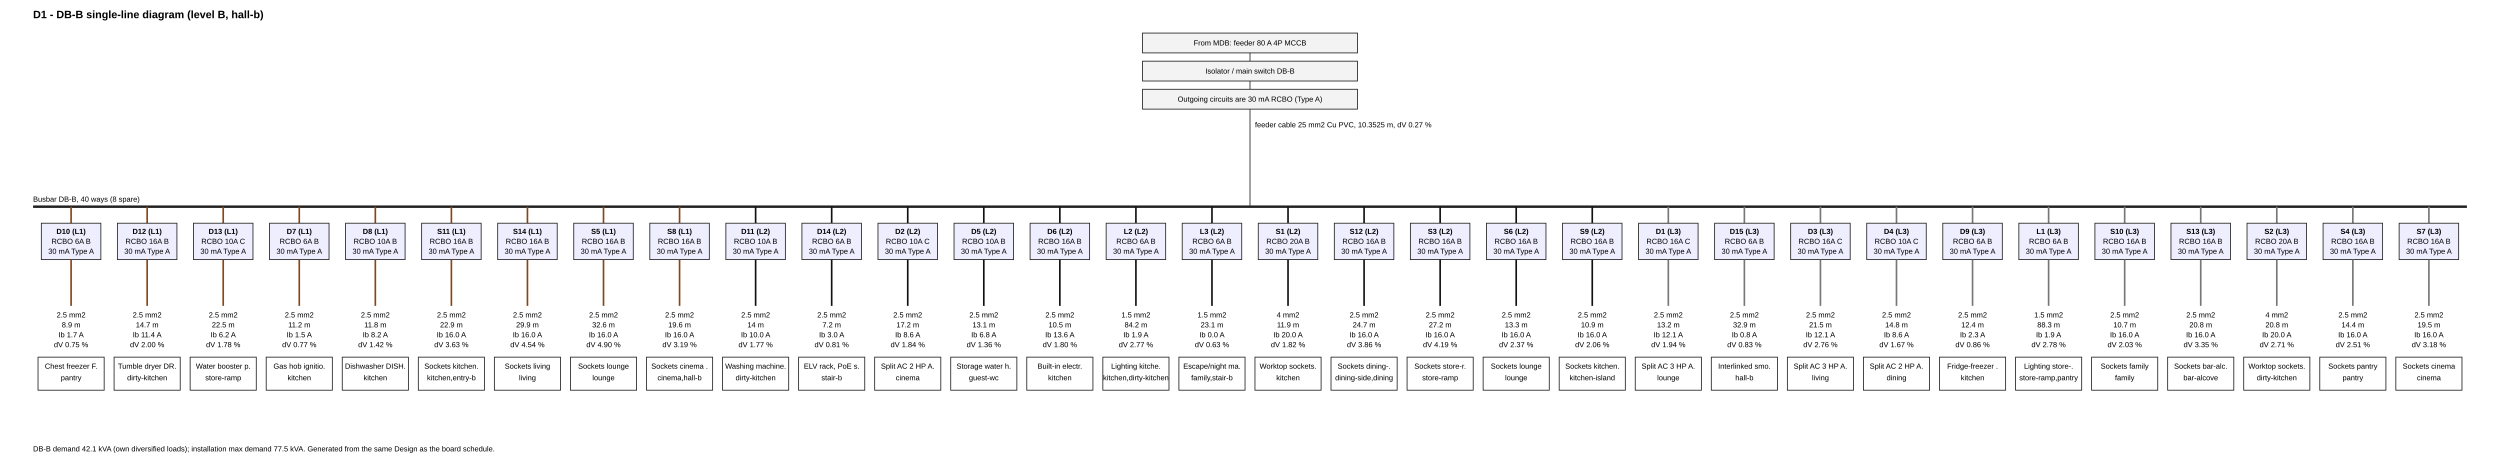
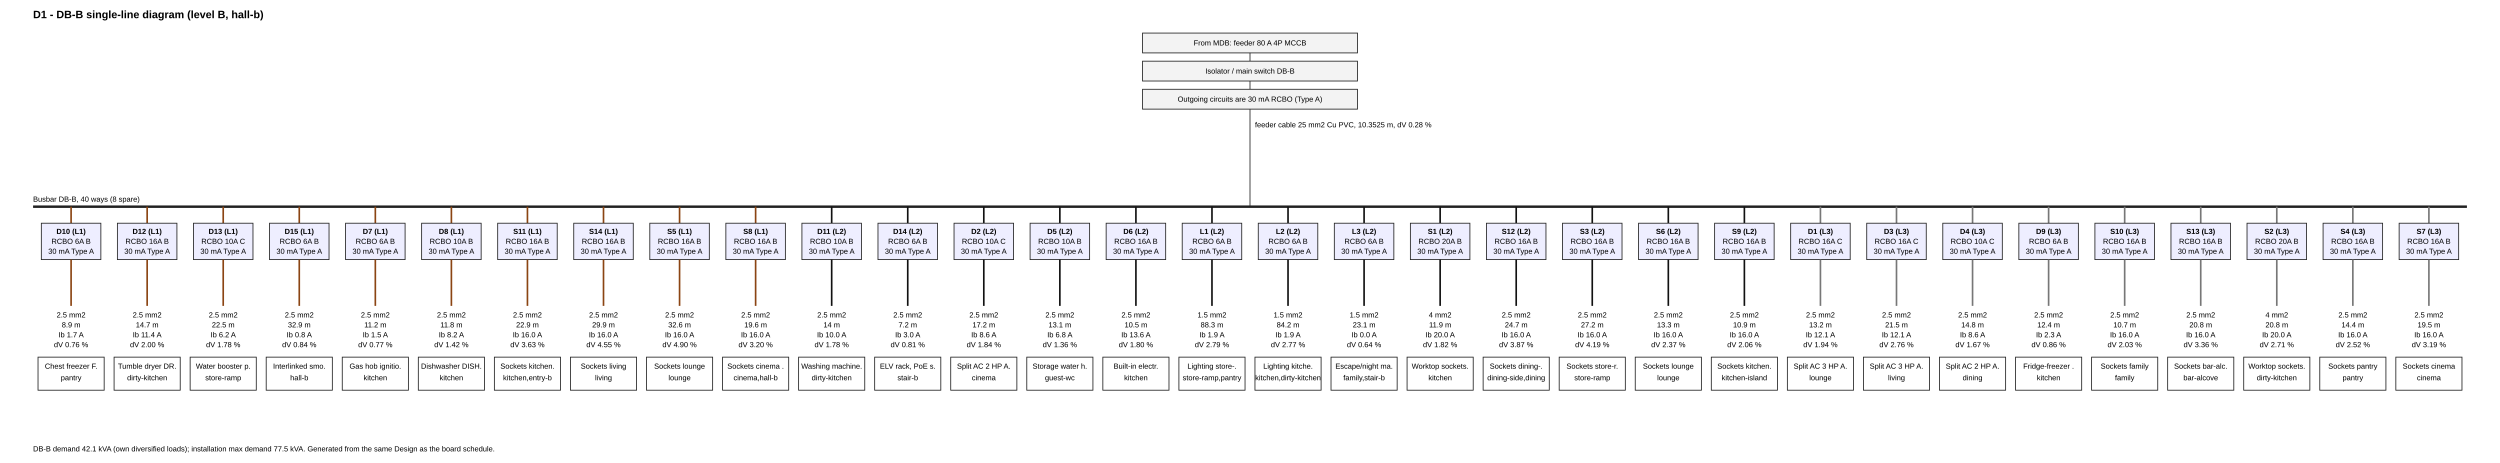
<svg xmlns="http://www.w3.org/2000/svg" width="3024" height="560" viewBox="0 0 3024 560" font-family="Arial,sans-serif" font-size="9">
  <rect width="3024" height="560" fill="#fff" />
  <text x="40" y="22" font-size="13" font-weight="bold">D1 - DB-B single-line diagram (level B, hall-b)</text>
  <rect x="1382" y="40" width="260" height="24" fill="#f3f3f3" stroke="#222" />
  <text x="1512" y="55" text-anchor="middle">From MDB: feeder 80 A 4P MCCB</text>
  <line x1="1512" y1="64" x2="1512" y2="74" stroke="#222" />
  <rect x="1382" y="74" width="260" height="24" fill="#f3f3f3" stroke="#222" />
  <text x="1512" y="89" text-anchor="middle">Isolator / main switch DB-B</text>
  <line x1="1512" y1="98" x2="1512" y2="108" stroke="#222" />
  <rect x="1382" y="108" width="260" height="24" fill="#f3f3f3" stroke="#222" />
  <text x="1512" y="123" text-anchor="middle">Outgoing circuits are 30 mA RCBO (Type A)</text>
  <line x1="1512" y1="132" x2="1512" y2="250" stroke="#222" />
-   <text x="1518" y="154">feeder cable 25 mm2 Cu PVC, 10.3525 m, dV 0.27 %</text>
+   <text x="1518" y="154">feeder cable 25 mm2 Cu PVC, 10.3525 m, dV 0.28 %</text>
  <line x1="40" y1="250" x2="2984" y2="250" stroke="#222" stroke-width="3" />
  <text x="40" y="244">Busbar DB-B, 40 ways (8 spare)</text>
  <g id="DB-B/D10">
    <line x1="86" y1="250" x2="86" y2="270" stroke="#8b4513" stroke-width="2" />
    <rect x="50" y="270" width="72" height="44" fill="#eef" stroke="#222" />
    <text x="86" y="283" text-anchor="middle" font-weight="bold">D10 (L1)</text>
    <text x="86" y="295" text-anchor="middle">RCBO 6A B</text>
    <text x="86" y="307" text-anchor="middle">30 mA Type A</text>
    <line x1="86" y1="314" x2="86" y2="370" stroke="#8b4513" stroke-width="2" />
    <text x="86" y="384" text-anchor="middle">2.5 mm2</text>
    <text x="86" y="396" text-anchor="middle">8.9 m</text>
    <text x="86" y="408" text-anchor="middle">Ib 1.7 A</text>
-     <text x="86" y="420" text-anchor="middle">dV 0.75 %</text>
+     <text x="86" y="420" text-anchor="middle">dV 0.76 %</text>
    <rect x="46" y="432" width="80" height="40" fill="#fff" stroke="#222" />
    <text x="86" y="446" text-anchor="middle">Chest freezer F.</text>
    <text x="86" y="460" text-anchor="middle">pantry</text>
  </g>
  <g id="DB-B/D12">
    <line x1="178" y1="250" x2="178" y2="270" stroke="#8b4513" stroke-width="2" />
    <rect x="142" y="270" width="72" height="44" fill="#eef" stroke="#222" />
    <text x="178" y="283" text-anchor="middle" font-weight="bold">D12 (L1)</text>
    <text x="178" y="295" text-anchor="middle">RCBO 16A B</text>
    <text x="178" y="307" text-anchor="middle">30 mA Type A</text>
    <line x1="178" y1="314" x2="178" y2="370" stroke="#8b4513" stroke-width="2" />
    <text x="178" y="384" text-anchor="middle">2.5 mm2</text>
    <text x="178" y="396" text-anchor="middle">14.7 m</text>
    <text x="178" y="408" text-anchor="middle">Ib 11.4 A</text>
    <text x="178" y="420" text-anchor="middle">dV 2.00 %</text>
    <rect x="138" y="432" width="80" height="40" fill="#fff" stroke="#222" />
    <text x="178" y="446" text-anchor="middle">Tumble dryer DR.</text>
    <text x="178" y="460" text-anchor="middle">dirty-kitchen</text>
  </g>
  <g id="DB-B/D13">
    <line x1="270" y1="250" x2="270" y2="270" stroke="#8b4513" stroke-width="2" />
    <rect x="234" y="270" width="72" height="44" fill="#eef" stroke="#222" />
    <text x="270" y="283" text-anchor="middle" font-weight="bold">D13 (L1)</text>
    <text x="270" y="295" text-anchor="middle">RCBO 10A C</text>
    <text x="270" y="307" text-anchor="middle">30 mA Type A</text>
    <line x1="270" y1="314" x2="270" y2="370" stroke="#8b4513" stroke-width="2" />
    <text x="270" y="384" text-anchor="middle">2.5 mm2</text>
    <text x="270" y="396" text-anchor="middle">22.5 m</text>
    <text x="270" y="408" text-anchor="middle">Ib 6.2 A</text>
    <text x="270" y="420" text-anchor="middle">dV 1.78 %</text>
    <rect x="230" y="432" width="80" height="40" fill="#fff" stroke="#222" />
    <text x="270" y="446" text-anchor="middle">Water booster p.</text>
    <text x="270" y="460" text-anchor="middle">store-ramp</text>
  </g>
-   <g id="DB-B/D7">
+   <g id="DB-B/D15">
    <line x1="362" y1="250" x2="362" y2="270" stroke="#8b4513" stroke-width="2" />
    <rect x="326" y="270" width="72" height="44" fill="#eef" stroke="#222" />
-     <text x="362" y="283" text-anchor="middle" font-weight="bold">D7 (L1)</text>
+     <text x="362" y="283" text-anchor="middle" font-weight="bold">D15 (L1)</text>
    <text x="362" y="295" text-anchor="middle">RCBO 6A B</text>
    <text x="362" y="307" text-anchor="middle">30 mA Type A</text>
    <line x1="362" y1="314" x2="362" y2="370" stroke="#8b4513" stroke-width="2" />
    <text x="362" y="384" text-anchor="middle">2.5 mm2</text>
-     <text x="362" y="396" text-anchor="middle">11.2 m</text>
-     <text x="362" y="408" text-anchor="middle">Ib 1.5 A</text>
-     <text x="362" y="420" text-anchor="middle">dV 0.77 %</text>
+     <text x="362" y="396" text-anchor="middle">32.9 m</text>
+     <text x="362" y="408" text-anchor="middle">Ib 0.8 A</text>
+     <text x="362" y="420" text-anchor="middle">dV 0.84 %</text>
    <rect x="322" y="432" width="80" height="40" fill="#fff" stroke="#222" />
-     <text x="362" y="446" text-anchor="middle">Gas hob ignitio.</text>
-     <text x="362" y="460" text-anchor="middle">kitchen</text>
-   </g>
-   <g id="DB-B/D8">
+     <text x="362" y="446" text-anchor="middle">Interlinked smo.</text>
+     <text x="362" y="460" text-anchor="middle">hall-b</text>
+   </g>
+   <g id="DB-B/D7">
    <line x1="454" y1="250" x2="454" y2="270" stroke="#8b4513" stroke-width="2" />
    <rect x="418" y="270" width="72" height="44" fill="#eef" stroke="#222" />
-     <text x="454" y="283" text-anchor="middle" font-weight="bold">D8 (L1)</text>
-     <text x="454" y="295" text-anchor="middle">RCBO 10A B</text>
+     <text x="454" y="283" text-anchor="middle" font-weight="bold">D7 (L1)</text>
+     <text x="454" y="295" text-anchor="middle">RCBO 6A B</text>
    <text x="454" y="307" text-anchor="middle">30 mA Type A</text>
    <line x1="454" y1="314" x2="454" y2="370" stroke="#8b4513" stroke-width="2" />
    <text x="454" y="384" text-anchor="middle">2.5 mm2</text>
-     <text x="454" y="396" text-anchor="middle">11.8 m</text>
-     <text x="454" y="408" text-anchor="middle">Ib 8.2 A</text>
-     <text x="454" y="420" text-anchor="middle">dV 1.42 %</text>
+     <text x="454" y="396" text-anchor="middle">11.2 m</text>
+     <text x="454" y="408" text-anchor="middle">Ib 1.5 A</text>
+     <text x="454" y="420" text-anchor="middle">dV 0.77 %</text>
    <rect x="414" y="432" width="80" height="40" fill="#fff" stroke="#222" />
-     <text x="454" y="446" text-anchor="middle">Dishwasher DISH.</text>
+     <text x="454" y="446" text-anchor="middle">Gas hob ignitio.</text>
    <text x="454" y="460" text-anchor="middle">kitchen</text>
  </g>
-   <g id="DB-B/S11">
+   <g id="DB-B/D8">
    <line x1="546" y1="250" x2="546" y2="270" stroke="#8b4513" stroke-width="2" />
    <rect x="510" y="270" width="72" height="44" fill="#eef" stroke="#222" />
-     <text x="546" y="283" text-anchor="middle" font-weight="bold">S11 (L1)</text>
-     <text x="546" y="295" text-anchor="middle">RCBO 16A B</text>
+     <text x="546" y="283" text-anchor="middle" font-weight="bold">D8 (L1)</text>
+     <text x="546" y="295" text-anchor="middle">RCBO 10A B</text>
    <text x="546" y="307" text-anchor="middle">30 mA Type A</text>
    <line x1="546" y1="314" x2="546" y2="370" stroke="#8b4513" stroke-width="2" />
    <text x="546" y="384" text-anchor="middle">2.5 mm2</text>
-     <text x="546" y="396" text-anchor="middle">22.9 m</text>
-     <text x="546" y="408" text-anchor="middle">Ib 16.0 A</text>
-     <text x="546" y="420" text-anchor="middle">dV 3.63 %</text>
+     <text x="546" y="396" text-anchor="middle">11.8 m</text>
+     <text x="546" y="408" text-anchor="middle">Ib 8.2 A</text>
+     <text x="546" y="420" text-anchor="middle">dV 1.42 %</text>
    <rect x="506" y="432" width="80" height="40" fill="#fff" stroke="#222" />
-     <text x="546" y="446" text-anchor="middle">Sockets kitchen.</text>
-     <text x="546" y="460" text-anchor="middle">kitchen,entry-b</text>
-   </g>
-   <g id="DB-B/S14">
+     <text x="546" y="446" text-anchor="middle">Dishwasher DISH.</text>
+     <text x="546" y="460" text-anchor="middle">kitchen</text>
+   </g>
+   <g id="DB-B/S11">
    <line x1="638" y1="250" x2="638" y2="270" stroke="#8b4513" stroke-width="2" />
    <rect x="602" y="270" width="72" height="44" fill="#eef" stroke="#222" />
-     <text x="638" y="283" text-anchor="middle" font-weight="bold">S14 (L1)</text>
+     <text x="638" y="283" text-anchor="middle" font-weight="bold">S11 (L1)</text>
    <text x="638" y="295" text-anchor="middle">RCBO 16A B</text>
    <text x="638" y="307" text-anchor="middle">30 mA Type A</text>
    <line x1="638" y1="314" x2="638" y2="370" stroke="#8b4513" stroke-width="2" />
    <text x="638" y="384" text-anchor="middle">2.5 mm2</text>
-     <text x="638" y="396" text-anchor="middle">29.9 m</text>
+     <text x="638" y="396" text-anchor="middle">22.9 m</text>
    <text x="638" y="408" text-anchor="middle">Ib 16.0 A</text>
-     <text x="638" y="420" text-anchor="middle">dV 4.54 %</text>
+     <text x="638" y="420" text-anchor="middle">dV 3.63 %</text>
    <rect x="598" y="432" width="80" height="40" fill="#fff" stroke="#222" />
-     <text x="638" y="446" text-anchor="middle">Sockets living</text>
-     <text x="638" y="460" text-anchor="middle">living</text>
-   </g>
-   <g id="DB-B/S5">
+     <text x="638" y="446" text-anchor="middle">Sockets kitchen.</text>
+     <text x="638" y="460" text-anchor="middle">kitchen,entry-b</text>
+   </g>
+   <g id="DB-B/S14">
    <line x1="730" y1="250" x2="730" y2="270" stroke="#8b4513" stroke-width="2" />
    <rect x="694" y="270" width="72" height="44" fill="#eef" stroke="#222" />
-     <text x="730" y="283" text-anchor="middle" font-weight="bold">S5 (L1)</text>
+     <text x="730" y="283" text-anchor="middle" font-weight="bold">S14 (L1)</text>
    <text x="730" y="295" text-anchor="middle">RCBO 16A B</text>
    <text x="730" y="307" text-anchor="middle">30 mA Type A</text>
    <line x1="730" y1="314" x2="730" y2="370" stroke="#8b4513" stroke-width="2" />
    <text x="730" y="384" text-anchor="middle">2.5 mm2</text>
-     <text x="730" y="396" text-anchor="middle">32.6 m</text>
+     <text x="730" y="396" text-anchor="middle">29.9 m</text>
    <text x="730" y="408" text-anchor="middle">Ib 16.0 A</text>
-     <text x="730" y="420" text-anchor="middle">dV 4.90 %</text>
+     <text x="730" y="420" text-anchor="middle">dV 4.55 %</text>
    <rect x="690" y="432" width="80" height="40" fill="#fff" stroke="#222" />
-     <text x="730" y="446" text-anchor="middle">Sockets lounge</text>
-     <text x="730" y="460" text-anchor="middle">lounge</text>
-   </g>
-   <g id="DB-B/S8">
+     <text x="730" y="446" text-anchor="middle">Sockets living</text>
+     <text x="730" y="460" text-anchor="middle">living</text>
+   </g>
+   <g id="DB-B/S5">
    <line x1="822" y1="250" x2="822" y2="270" stroke="#8b4513" stroke-width="2" />
    <rect x="786" y="270" width="72" height="44" fill="#eef" stroke="#222" />
-     <text x="822" y="283" text-anchor="middle" font-weight="bold">S8 (L1)</text>
+     <text x="822" y="283" text-anchor="middle" font-weight="bold">S5 (L1)</text>
    <text x="822" y="295" text-anchor="middle">RCBO 16A B</text>
    <text x="822" y="307" text-anchor="middle">30 mA Type A</text>
    <line x1="822" y1="314" x2="822" y2="370" stroke="#8b4513" stroke-width="2" />
    <text x="822" y="384" text-anchor="middle">2.5 mm2</text>
-     <text x="822" y="396" text-anchor="middle">19.6 m</text>
+     <text x="822" y="396" text-anchor="middle">32.6 m</text>
    <text x="822" y="408" text-anchor="middle">Ib 16.0 A</text>
-     <text x="822" y="420" text-anchor="middle">dV 3.19 %</text>
+     <text x="822" y="420" text-anchor="middle">dV 4.90 %</text>
    <rect x="782" y="432" width="80" height="40" fill="#fff" stroke="#222" />
-     <text x="822" y="446" text-anchor="middle">Sockets cinema .</text>
-     <text x="822" y="460" text-anchor="middle">cinema,hall-b</text>
+     <text x="822" y="446" text-anchor="middle">Sockets lounge</text>
+     <text x="822" y="460" text-anchor="middle">lounge</text>
+   </g>
+   <g id="DB-B/S8">
+     <line x1="914" y1="250" x2="914" y2="270" stroke="#8b4513" stroke-width="2" />
+     <rect x="878" y="270" width="72" height="44" fill="#eef" stroke="#222" />
+     <text x="914" y="283" text-anchor="middle" font-weight="bold">S8 (L1)</text>
+     <text x="914" y="295" text-anchor="middle">RCBO 16A B</text>
+     <text x="914" y="307" text-anchor="middle">30 mA Type A</text>
+     <line x1="914" y1="314" x2="914" y2="370" stroke="#8b4513" stroke-width="2" />
+     <text x="914" y="384" text-anchor="middle">2.5 mm2</text>
+     <text x="914" y="396" text-anchor="middle">19.6 m</text>
+     <text x="914" y="408" text-anchor="middle">Ib 16.0 A</text>
+     <text x="914" y="420" text-anchor="middle">dV 3.20 %</text>
+     <rect x="874" y="432" width="80" height="40" fill="#fff" stroke="#222" />
+     <text x="914" y="446" text-anchor="middle">Sockets cinema .</text>
+     <text x="914" y="460" text-anchor="middle">cinema,hall-b</text>
  </g>
  <g id="DB-B/D11">
-     <line x1="914" y1="250" x2="914" y2="270" stroke="#111" stroke-width="2" />
-     <rect x="878" y="270" width="72" height="44" fill="#eef" stroke="#222" />
-     <text x="914" y="283" text-anchor="middle" font-weight="bold">D11 (L2)</text>
-     <text x="914" y="295" text-anchor="middle">RCBO 10A B</text>
-     <text x="914" y="307" text-anchor="middle">30 mA Type A</text>
-     <line x1="914" y1="314" x2="914" y2="370" stroke="#111" stroke-width="2" />
-     <text x="914" y="384" text-anchor="middle">2.5 mm2</text>
-     <text x="914" y="396" text-anchor="middle">14 m</text>
-     <text x="914" y="408" text-anchor="middle">Ib 10.0 A</text>
-     <text x="914" y="420" text-anchor="middle">dV 1.77 %</text>
-     <rect x="874" y="432" width="80" height="40" fill="#fff" stroke="#222" />
-     <text x="914" y="446" text-anchor="middle">Washing machine.</text>
-     <text x="914" y="460" text-anchor="middle">dirty-kitchen</text>
-   </g>
-   <g id="DB-B/D14">
    <line x1="1006" y1="250" x2="1006" y2="270" stroke="#111" stroke-width="2" />
    <rect x="970" y="270" width="72" height="44" fill="#eef" stroke="#222" />
-     <text x="1006" y="283" text-anchor="middle" font-weight="bold">D14 (L2)</text>
-     <text x="1006" y="295" text-anchor="middle">RCBO 6A B</text>
+     <text x="1006" y="283" text-anchor="middle" font-weight="bold">D11 (L2)</text>
+     <text x="1006" y="295" text-anchor="middle">RCBO 10A B</text>
    <text x="1006" y="307" text-anchor="middle">30 mA Type A</text>
    <line x1="1006" y1="314" x2="1006" y2="370" stroke="#111" stroke-width="2" />
    <text x="1006" y="384" text-anchor="middle">2.5 mm2</text>
-     <text x="1006" y="396" text-anchor="middle">7.2 m</text>
-     <text x="1006" y="408" text-anchor="middle">Ib 3.0 A</text>
-     <text x="1006" y="420" text-anchor="middle">dV 0.81 %</text>
+     <text x="1006" y="396" text-anchor="middle">14 m</text>
+     <text x="1006" y="408" text-anchor="middle">Ib 10.0 A</text>
+     <text x="1006" y="420" text-anchor="middle">dV 1.78 %</text>
    <rect x="966" y="432" width="80" height="40" fill="#fff" stroke="#222" />
-     <text x="1006" y="446" text-anchor="middle">ELV rack, PoE s.</text>
-     <text x="1006" y="460" text-anchor="middle">stair-b</text>
-   </g>
-   <g id="DB-B/D2">
+     <text x="1006" y="446" text-anchor="middle">Washing machine.</text>
+     <text x="1006" y="460" text-anchor="middle">dirty-kitchen</text>
+   </g>
+   <g id="DB-B/D14">
    <line x1="1098" y1="250" x2="1098" y2="270" stroke="#111" stroke-width="2" />
    <rect x="1062" y="270" width="72" height="44" fill="#eef" stroke="#222" />
-     <text x="1098" y="283" text-anchor="middle" font-weight="bold">D2 (L2)</text>
-     <text x="1098" y="295" text-anchor="middle">RCBO 10A C</text>
+     <text x="1098" y="283" text-anchor="middle" font-weight="bold">D14 (L2)</text>
+     <text x="1098" y="295" text-anchor="middle">RCBO 6A B</text>
    <text x="1098" y="307" text-anchor="middle">30 mA Type A</text>
    <line x1="1098" y1="314" x2="1098" y2="370" stroke="#111" stroke-width="2" />
    <text x="1098" y="384" text-anchor="middle">2.5 mm2</text>
-     <text x="1098" y="396" text-anchor="middle">17.2 m</text>
-     <text x="1098" y="408" text-anchor="middle">Ib 8.6 A</text>
-     <text x="1098" y="420" text-anchor="middle">dV 1.84 %</text>
+     <text x="1098" y="396" text-anchor="middle">7.2 m</text>
+     <text x="1098" y="408" text-anchor="middle">Ib 3.0 A</text>
+     <text x="1098" y="420" text-anchor="middle">dV 0.81 %</text>
    <rect x="1058" y="432" width="80" height="40" fill="#fff" stroke="#222" />
-     <text x="1098" y="446" text-anchor="middle">Split AC 2 HP A.</text>
-     <text x="1098" y="460" text-anchor="middle">cinema</text>
-   </g>
-   <g id="DB-B/D5">
+     <text x="1098" y="446" text-anchor="middle">ELV rack, PoE s.</text>
+     <text x="1098" y="460" text-anchor="middle">stair-b</text>
+   </g>
+   <g id="DB-B/D2">
    <line x1="1190" y1="250" x2="1190" y2="270" stroke="#111" stroke-width="2" />
    <rect x="1154" y="270" width="72" height="44" fill="#eef" stroke="#222" />
-     <text x="1190" y="283" text-anchor="middle" font-weight="bold">D5 (L2)</text>
-     <text x="1190" y="295" text-anchor="middle">RCBO 10A B</text>
+     <text x="1190" y="283" text-anchor="middle" font-weight="bold">D2 (L2)</text>
+     <text x="1190" y="295" text-anchor="middle">RCBO 10A C</text>
    <text x="1190" y="307" text-anchor="middle">30 mA Type A</text>
    <line x1="1190" y1="314" x2="1190" y2="370" stroke="#111" stroke-width="2" />
    <text x="1190" y="384" text-anchor="middle">2.5 mm2</text>
-     <text x="1190" y="396" text-anchor="middle">13.1 m</text>
-     <text x="1190" y="408" text-anchor="middle">Ib 6.8 A</text>
-     <text x="1190" y="420" text-anchor="middle">dV 1.36 %</text>
+     <text x="1190" y="396" text-anchor="middle">17.2 m</text>
+     <text x="1190" y="408" text-anchor="middle">Ib 8.6 A</text>
+     <text x="1190" y="420" text-anchor="middle">dV 1.84 %</text>
    <rect x="1150" y="432" width="80" height="40" fill="#fff" stroke="#222" />
-     <text x="1190" y="446" text-anchor="middle">Storage water h.</text>
-     <text x="1190" y="460" text-anchor="middle">guest-wc</text>
-   </g>
-   <g id="DB-B/D6">
+     <text x="1190" y="446" text-anchor="middle">Split AC 2 HP A.</text>
+     <text x="1190" y="460" text-anchor="middle">cinema</text>
+   </g>
+   <g id="DB-B/D5">
    <line x1="1282" y1="250" x2="1282" y2="270" stroke="#111" stroke-width="2" />
    <rect x="1246" y="270" width="72" height="44" fill="#eef" stroke="#222" />
-     <text x="1282" y="283" text-anchor="middle" font-weight="bold">D6 (L2)</text>
-     <text x="1282" y="295" text-anchor="middle">RCBO 16A B</text>
+     <text x="1282" y="283" text-anchor="middle" font-weight="bold">D5 (L2)</text>
+     <text x="1282" y="295" text-anchor="middle">RCBO 10A B</text>
    <text x="1282" y="307" text-anchor="middle">30 mA Type A</text>
    <line x1="1282" y1="314" x2="1282" y2="370" stroke="#111" stroke-width="2" />
    <text x="1282" y="384" text-anchor="middle">2.5 mm2</text>
-     <text x="1282" y="396" text-anchor="middle">10.5 m</text>
-     <text x="1282" y="408" text-anchor="middle">Ib 13.6 A</text>
-     <text x="1282" y="420" text-anchor="middle">dV 1.80 %</text>
+     <text x="1282" y="396" text-anchor="middle">13.1 m</text>
+     <text x="1282" y="408" text-anchor="middle">Ib 6.8 A</text>
+     <text x="1282" y="420" text-anchor="middle">dV 1.36 %</text>
    <rect x="1242" y="432" width="80" height="40" fill="#fff" stroke="#222" />
-     <text x="1282" y="446" text-anchor="middle">Built-in electr.</text>
-     <text x="1282" y="460" text-anchor="middle">kitchen</text>
-   </g>
-   <g id="DB-B/L2">
+     <text x="1282" y="446" text-anchor="middle">Storage water h.</text>
+     <text x="1282" y="460" text-anchor="middle">guest-wc</text>
+   </g>
+   <g id="DB-B/D6">
    <line x1="1374" y1="250" x2="1374" y2="270" stroke="#111" stroke-width="2" />
    <rect x="1338" y="270" width="72" height="44" fill="#eef" stroke="#222" />
-     <text x="1374" y="283" text-anchor="middle" font-weight="bold">L2 (L2)</text>
-     <text x="1374" y="295" text-anchor="middle">RCBO 6A B</text>
+     <text x="1374" y="283" text-anchor="middle" font-weight="bold">D6 (L2)</text>
+     <text x="1374" y="295" text-anchor="middle">RCBO 16A B</text>
    <text x="1374" y="307" text-anchor="middle">30 mA Type A</text>
    <line x1="1374" y1="314" x2="1374" y2="370" stroke="#111" stroke-width="2" />
-     <text x="1374" y="384" text-anchor="middle">1.5 mm2</text>
-     <text x="1374" y="396" text-anchor="middle">84.2 m</text>
-     <text x="1374" y="408" text-anchor="middle">Ib 1.9 A</text>
-     <text x="1374" y="420" text-anchor="middle">dV 2.77 %</text>
+     <text x="1374" y="384" text-anchor="middle">2.5 mm2</text>
+     <text x="1374" y="396" text-anchor="middle">10.5 m</text>
+     <text x="1374" y="408" text-anchor="middle">Ib 13.6 A</text>
+     <text x="1374" y="420" text-anchor="middle">dV 1.80 %</text>
    <rect x="1334" y="432" width="80" height="40" fill="#fff" stroke="#222" />
-     <text x="1374" y="446" text-anchor="middle">Lighting kitche.</text>
-     <text x="1374" y="460" text-anchor="middle">kitchen,dirty-kitchen</text>
-   </g>
-   <g id="DB-B/L3">
+     <text x="1374" y="446" text-anchor="middle">Built-in electr.</text>
+     <text x="1374" y="460" text-anchor="middle">kitchen</text>
+   </g>
+   <g id="DB-B/L1">
    <line x1="1466" y1="250" x2="1466" y2="270" stroke="#111" stroke-width="2" />
    <rect x="1430" y="270" width="72" height="44" fill="#eef" stroke="#222" />
-     <text x="1466" y="283" text-anchor="middle" font-weight="bold">L3 (L2)</text>
+     <text x="1466" y="283" text-anchor="middle" font-weight="bold">L1 (L2)</text>
    <text x="1466" y="295" text-anchor="middle">RCBO 6A B</text>
    <text x="1466" y="307" text-anchor="middle">30 mA Type A</text>
    <line x1="1466" y1="314" x2="1466" y2="370" stroke="#111" stroke-width="2" />
    <text x="1466" y="384" text-anchor="middle">1.5 mm2</text>
-     <text x="1466" y="396" text-anchor="middle">23.1 m</text>
-     <text x="1466" y="408" text-anchor="middle">Ib 0.0 A</text>
-     <text x="1466" y="420" text-anchor="middle">dV 0.63 %</text>
+     <text x="1466" y="396" text-anchor="middle">88.3 m</text>
+     <text x="1466" y="408" text-anchor="middle">Ib 1.9 A</text>
+     <text x="1466" y="420" text-anchor="middle">dV 2.79 %</text>
    <rect x="1426" y="432" width="80" height="40" fill="#fff" stroke="#222" />
-     <text x="1466" y="446" text-anchor="middle">Escape/night ma.</text>
-     <text x="1466" y="460" text-anchor="middle">family,stair-b</text>
-   </g>
-   <g id="DB-B/S1">
+     <text x="1466" y="446" text-anchor="middle">Lighting store-.</text>
+     <text x="1466" y="460" text-anchor="middle">store-ramp,pantry</text>
+   </g>
+   <g id="DB-B/L2">
    <line x1="1558" y1="250" x2="1558" y2="270" stroke="#111" stroke-width="2" />
    <rect x="1522" y="270" width="72" height="44" fill="#eef" stroke="#222" />
-     <text x="1558" y="283" text-anchor="middle" font-weight="bold">S1 (L2)</text>
-     <text x="1558" y="295" text-anchor="middle">RCBO 20A B</text>
+     <text x="1558" y="283" text-anchor="middle" font-weight="bold">L2 (L2)</text>
+     <text x="1558" y="295" text-anchor="middle">RCBO 6A B</text>
    <text x="1558" y="307" text-anchor="middle">30 mA Type A</text>
    <line x1="1558" y1="314" x2="1558" y2="370" stroke="#111" stroke-width="2" />
-     <text x="1558" y="384" text-anchor="middle">4 mm2</text>
-     <text x="1558" y="396" text-anchor="middle">11.9 m</text>
-     <text x="1558" y="408" text-anchor="middle">Ib 20.0 A</text>
-     <text x="1558" y="420" text-anchor="middle">dV 1.82 %</text>
+     <text x="1558" y="384" text-anchor="middle">1.5 mm2</text>
+     <text x="1558" y="396" text-anchor="middle">84.2 m</text>
+     <text x="1558" y="408" text-anchor="middle">Ib 1.9 A</text>
+     <text x="1558" y="420" text-anchor="middle">dV 2.77 %</text>
    <rect x="1518" y="432" width="80" height="40" fill="#fff" stroke="#222" />
-     <text x="1558" y="446" text-anchor="middle">Worktop sockets.</text>
-     <text x="1558" y="460" text-anchor="middle">kitchen</text>
-   </g>
-   <g id="DB-B/S12">
+     <text x="1558" y="446" text-anchor="middle">Lighting kitche.</text>
+     <text x="1558" y="460" text-anchor="middle">kitchen,dirty-kitchen</text>
+   </g>
+   <g id="DB-B/L3">
    <line x1="1650" y1="250" x2="1650" y2="270" stroke="#111" stroke-width="2" />
    <rect x="1614" y="270" width="72" height="44" fill="#eef" stroke="#222" />
-     <text x="1650" y="283" text-anchor="middle" font-weight="bold">S12 (L2)</text>
-     <text x="1650" y="295" text-anchor="middle">RCBO 16A B</text>
+     <text x="1650" y="283" text-anchor="middle" font-weight="bold">L3 (L2)</text>
+     <text x="1650" y="295" text-anchor="middle">RCBO 6A B</text>
    <text x="1650" y="307" text-anchor="middle">30 mA Type A</text>
    <line x1="1650" y1="314" x2="1650" y2="370" stroke="#111" stroke-width="2" />
-     <text x="1650" y="384" text-anchor="middle">2.5 mm2</text>
-     <text x="1650" y="396" text-anchor="middle">24.7 m</text>
-     <text x="1650" y="408" text-anchor="middle">Ib 16.0 A</text>
-     <text x="1650" y="420" text-anchor="middle">dV 3.86 %</text>
+     <text x="1650" y="384" text-anchor="middle">1.5 mm2</text>
+     <text x="1650" y="396" text-anchor="middle">23.1 m</text>
+     <text x="1650" y="408" text-anchor="middle">Ib 0.0 A</text>
+     <text x="1650" y="420" text-anchor="middle">dV 0.64 %</text>
    <rect x="1610" y="432" width="80" height="40" fill="#fff" stroke="#222" />
-     <text x="1650" y="446" text-anchor="middle">Sockets dining-.</text>
-     <text x="1650" y="460" text-anchor="middle">dining-side,dining</text>
-   </g>
-   <g id="DB-B/S3">
+     <text x="1650" y="446" text-anchor="middle">Escape/night ma.</text>
+     <text x="1650" y="460" text-anchor="middle">family,stair-b</text>
+   </g>
+   <g id="DB-B/S1">
    <line x1="1742" y1="250" x2="1742" y2="270" stroke="#111" stroke-width="2" />
    <rect x="1706" y="270" width="72" height="44" fill="#eef" stroke="#222" />
-     <text x="1742" y="283" text-anchor="middle" font-weight="bold">S3 (L2)</text>
-     <text x="1742" y="295" text-anchor="middle">RCBO 16A B</text>
+     <text x="1742" y="283" text-anchor="middle" font-weight="bold">S1 (L2)</text>
+     <text x="1742" y="295" text-anchor="middle">RCBO 20A B</text>
    <text x="1742" y="307" text-anchor="middle">30 mA Type A</text>
    <line x1="1742" y1="314" x2="1742" y2="370" stroke="#111" stroke-width="2" />
-     <text x="1742" y="384" text-anchor="middle">2.5 mm2</text>
-     <text x="1742" y="396" text-anchor="middle">27.2 m</text>
-     <text x="1742" y="408" text-anchor="middle">Ib 16.0 A</text>
-     <text x="1742" y="420" text-anchor="middle">dV 4.19 %</text>
+     <text x="1742" y="384" text-anchor="middle">4 mm2</text>
+     <text x="1742" y="396" text-anchor="middle">11.9 m</text>
+     <text x="1742" y="408" text-anchor="middle">Ib 20.0 A</text>
+     <text x="1742" y="420" text-anchor="middle">dV 1.82 %</text>
    <rect x="1702" y="432" width="80" height="40" fill="#fff" stroke="#222" />
-     <text x="1742" y="446" text-anchor="middle">Sockets store-r.</text>
-     <text x="1742" y="460" text-anchor="middle">store-ramp</text>
-   </g>
-   <g id="DB-B/S6">
+     <text x="1742" y="446" text-anchor="middle">Worktop sockets.</text>
+     <text x="1742" y="460" text-anchor="middle">kitchen</text>
+   </g>
+   <g id="DB-B/S12">
    <line x1="1834" y1="250" x2="1834" y2="270" stroke="#111" stroke-width="2" />
    <rect x="1798" y="270" width="72" height="44" fill="#eef" stroke="#222" />
-     <text x="1834" y="283" text-anchor="middle" font-weight="bold">S6 (L2)</text>
+     <text x="1834" y="283" text-anchor="middle" font-weight="bold">S12 (L2)</text>
    <text x="1834" y="295" text-anchor="middle">RCBO 16A B</text>
    <text x="1834" y="307" text-anchor="middle">30 mA Type A</text>
    <line x1="1834" y1="314" x2="1834" y2="370" stroke="#111" stroke-width="2" />
    <text x="1834" y="384" text-anchor="middle">2.5 mm2</text>
-     <text x="1834" y="396" text-anchor="middle">13.3 m</text>
+     <text x="1834" y="396" text-anchor="middle">24.7 m</text>
    <text x="1834" y="408" text-anchor="middle">Ib 16.0 A</text>
-     <text x="1834" y="420" text-anchor="middle">dV 2.37 %</text>
+     <text x="1834" y="420" text-anchor="middle">dV 3.87 %</text>
    <rect x="1794" y="432" width="80" height="40" fill="#fff" stroke="#222" />
-     <text x="1834" y="446" text-anchor="middle">Sockets lounge</text>
-     <text x="1834" y="460" text-anchor="middle">lounge</text>
-   </g>
-   <g id="DB-B/S9">
+     <text x="1834" y="446" text-anchor="middle">Sockets dining-.</text>
+     <text x="1834" y="460" text-anchor="middle">dining-side,dining</text>
+   </g>
+   <g id="DB-B/S3">
    <line x1="1926" y1="250" x2="1926" y2="270" stroke="#111" stroke-width="2" />
    <rect x="1890" y="270" width="72" height="44" fill="#eef" stroke="#222" />
-     <text x="1926" y="283" text-anchor="middle" font-weight="bold">S9 (L2)</text>
+     <text x="1926" y="283" text-anchor="middle" font-weight="bold">S3 (L2)</text>
    <text x="1926" y="295" text-anchor="middle">RCBO 16A B</text>
    <text x="1926" y="307" text-anchor="middle">30 mA Type A</text>
    <line x1="1926" y1="314" x2="1926" y2="370" stroke="#111" stroke-width="2" />
    <text x="1926" y="384" text-anchor="middle">2.5 mm2</text>
-     <text x="1926" y="396" text-anchor="middle">10.9 m</text>
+     <text x="1926" y="396" text-anchor="middle">27.2 m</text>
    <text x="1926" y="408" text-anchor="middle">Ib 16.0 A</text>
-     <text x="1926" y="420" text-anchor="middle">dV 2.06 %</text>
+     <text x="1926" y="420" text-anchor="middle">dV 4.19 %</text>
    <rect x="1886" y="432" width="80" height="40" fill="#fff" stroke="#222" />
-     <text x="1926" y="446" text-anchor="middle">Sockets kitchen.</text>
-     <text x="1926" y="460" text-anchor="middle">kitchen-island</text>
+     <text x="1926" y="446" text-anchor="middle">Sockets store-r.</text>
+     <text x="1926" y="460" text-anchor="middle">store-ramp</text>
+   </g>
+   <g id="DB-B/S6">
+     <line x1="2018" y1="250" x2="2018" y2="270" stroke="#111" stroke-width="2" />
+     <rect x="1982" y="270" width="72" height="44" fill="#eef" stroke="#222" />
+     <text x="2018" y="283" text-anchor="middle" font-weight="bold">S6 (L2)</text>
+     <text x="2018" y="295" text-anchor="middle">RCBO 16A B</text>
+     <text x="2018" y="307" text-anchor="middle">30 mA Type A</text>
+     <line x1="2018" y1="314" x2="2018" y2="370" stroke="#111" stroke-width="2" />
+     <text x="2018" y="384" text-anchor="middle">2.5 mm2</text>
+     <text x="2018" y="396" text-anchor="middle">13.3 m</text>
+     <text x="2018" y="408" text-anchor="middle">Ib 16.0 A</text>
+     <text x="2018" y="420" text-anchor="middle">dV 2.37 %</text>
+     <rect x="1978" y="432" width="80" height="40" fill="#fff" stroke="#222" />
+     <text x="2018" y="446" text-anchor="middle">Sockets lounge</text>
+     <text x="2018" y="460" text-anchor="middle">lounge</text>
+   </g>
+   <g id="DB-B/S9">
+     <line x1="2110" y1="250" x2="2110" y2="270" stroke="#111" stroke-width="2" />
+     <rect x="2074" y="270" width="72" height="44" fill="#eef" stroke="#222" />
+     <text x="2110" y="283" text-anchor="middle" font-weight="bold">S9 (L2)</text>
+     <text x="2110" y="295" text-anchor="middle">RCBO 16A B</text>
+     <text x="2110" y="307" text-anchor="middle">30 mA Type A</text>
+     <line x1="2110" y1="314" x2="2110" y2="370" stroke="#111" stroke-width="2" />
+     <text x="2110" y="384" text-anchor="middle">2.5 mm2</text>
+     <text x="2110" y="396" text-anchor="middle">10.9 m</text>
+     <text x="2110" y="408" text-anchor="middle">Ib 16.0 A</text>
+     <text x="2110" y="420" text-anchor="middle">dV 2.06 %</text>
+     <rect x="2070" y="432" width="80" height="40" fill="#fff" stroke="#222" />
+     <text x="2110" y="446" text-anchor="middle">Sockets kitchen.</text>
+     <text x="2110" y="460" text-anchor="middle">kitchen-island</text>
  </g>
  <g id="DB-B/D1">
-     <line x1="2018" y1="250" x2="2018" y2="270" stroke="#777" stroke-width="2" />
-     <rect x="1982" y="270" width="72" height="44" fill="#eef" stroke="#222" />
-     <text x="2018" y="283" text-anchor="middle" font-weight="bold">D1 (L3)</text>
-     <text x="2018" y="295" text-anchor="middle">RCBO 16A C</text>
-     <text x="2018" y="307" text-anchor="middle">30 mA Type A</text>
-     <line x1="2018" y1="314" x2="2018" y2="370" stroke="#777" stroke-width="2" />
-     <text x="2018" y="384" text-anchor="middle">2.5 mm2</text>
-     <text x="2018" y="396" text-anchor="middle">13.2 m</text>
-     <text x="2018" y="408" text-anchor="middle">Ib 12.1 A</text>
-     <text x="2018" y="420" text-anchor="middle">dV 1.94 %</text>
-     <rect x="1978" y="432" width="80" height="40" fill="#fff" stroke="#222" />
-     <text x="2018" y="446" text-anchor="middle">Split AC 3 HP A.</text>
-     <text x="2018" y="460" text-anchor="middle">lounge</text>
-   </g>
-   <g id="DB-B/D15">
-     <line x1="2110" y1="250" x2="2110" y2="270" stroke="#777" stroke-width="2" />
-     <rect x="2074" y="270" width="72" height="44" fill="#eef" stroke="#222" />
-     <text x="2110" y="283" text-anchor="middle" font-weight="bold">D15 (L3)</text>
-     <text x="2110" y="295" text-anchor="middle">RCBO 6A B</text>
-     <text x="2110" y="307" text-anchor="middle">30 mA Type A</text>
-     <line x1="2110" y1="314" x2="2110" y2="370" stroke="#777" stroke-width="2" />
-     <text x="2110" y="384" text-anchor="middle">2.5 mm2</text>
-     <text x="2110" y="396" text-anchor="middle">32.9 m</text>
-     <text x="2110" y="408" text-anchor="middle">Ib 0.8 A</text>
-     <text x="2110" y="420" text-anchor="middle">dV 0.83 %</text>
-     <rect x="2070" y="432" width="80" height="40" fill="#fff" stroke="#222" />
-     <text x="2110" y="446" text-anchor="middle">Interlinked smo.</text>
-     <text x="2110" y="460" text-anchor="middle">hall-b</text>
-   </g>
-   <g id="DB-B/D3">
    <line x1="2202" y1="250" x2="2202" y2="270" stroke="#777" stroke-width="2" />
    <rect x="2166" y="270" width="72" height="44" fill="#eef" stroke="#222" />
-     <text x="2202" y="283" text-anchor="middle" font-weight="bold">D3 (L3)</text>
+     <text x="2202" y="283" text-anchor="middle" font-weight="bold">D1 (L3)</text>
    <text x="2202" y="295" text-anchor="middle">RCBO 16A C</text>
    <text x="2202" y="307" text-anchor="middle">30 mA Type A</text>
    <line x1="2202" y1="314" x2="2202" y2="370" stroke="#777" stroke-width="2" />
    <text x="2202" y="384" text-anchor="middle">2.5 mm2</text>
-     <text x="2202" y="396" text-anchor="middle">21.5 m</text>
+     <text x="2202" y="396" text-anchor="middle">13.2 m</text>
    <text x="2202" y="408" text-anchor="middle">Ib 12.1 A</text>
-     <text x="2202" y="420" text-anchor="middle">dV 2.76 %</text>
+     <text x="2202" y="420" text-anchor="middle">dV 1.94 %</text>
    <rect x="2162" y="432" width="80" height="40" fill="#fff" stroke="#222" />
    <text x="2202" y="446" text-anchor="middle">Split AC 3 HP A.</text>
-     <text x="2202" y="460" text-anchor="middle">living</text>
-   </g>
-   <g id="DB-B/D4">
+     <text x="2202" y="460" text-anchor="middle">lounge</text>
+   </g>
+   <g id="DB-B/D3">
    <line x1="2294" y1="250" x2="2294" y2="270" stroke="#777" stroke-width="2" />
    <rect x="2258" y="270" width="72" height="44" fill="#eef" stroke="#222" />
-     <text x="2294" y="283" text-anchor="middle" font-weight="bold">D4 (L3)</text>
-     <text x="2294" y="295" text-anchor="middle">RCBO 10A C</text>
+     <text x="2294" y="283" text-anchor="middle" font-weight="bold">D3 (L3)</text>
+     <text x="2294" y="295" text-anchor="middle">RCBO 16A C</text>
    <text x="2294" y="307" text-anchor="middle">30 mA Type A</text>
    <line x1="2294" y1="314" x2="2294" y2="370" stroke="#777" stroke-width="2" />
    <text x="2294" y="384" text-anchor="middle">2.5 mm2</text>
-     <text x="2294" y="396" text-anchor="middle">14.8 m</text>
-     <text x="2294" y="408" text-anchor="middle">Ib 8.6 A</text>
-     <text x="2294" y="420" text-anchor="middle">dV 1.67 %</text>
+     <text x="2294" y="396" text-anchor="middle">21.5 m</text>
+     <text x="2294" y="408" text-anchor="middle">Ib 12.1 A</text>
+     <text x="2294" y="420" text-anchor="middle">dV 2.76 %</text>
    <rect x="2254" y="432" width="80" height="40" fill="#fff" stroke="#222" />
-     <text x="2294" y="446" text-anchor="middle">Split AC 2 HP A.</text>
-     <text x="2294" y="460" text-anchor="middle">dining</text>
-   </g>
-   <g id="DB-B/D9">
+     <text x="2294" y="446" text-anchor="middle">Split AC 3 HP A.</text>
+     <text x="2294" y="460" text-anchor="middle">living</text>
+   </g>
+   <g id="DB-B/D4">
    <line x1="2386" y1="250" x2="2386" y2="270" stroke="#777" stroke-width="2" />
    <rect x="2350" y="270" width="72" height="44" fill="#eef" stroke="#222" />
-     <text x="2386" y="283" text-anchor="middle" font-weight="bold">D9 (L3)</text>
-     <text x="2386" y="295" text-anchor="middle">RCBO 6A B</text>
+     <text x="2386" y="283" text-anchor="middle" font-weight="bold">D4 (L3)</text>
+     <text x="2386" y="295" text-anchor="middle">RCBO 10A C</text>
    <text x="2386" y="307" text-anchor="middle">30 mA Type A</text>
    <line x1="2386" y1="314" x2="2386" y2="370" stroke="#777" stroke-width="2" />
    <text x="2386" y="384" text-anchor="middle">2.5 mm2</text>
-     <text x="2386" y="396" text-anchor="middle">12.4 m</text>
-     <text x="2386" y="408" text-anchor="middle">Ib 2.3 A</text>
-     <text x="2386" y="420" text-anchor="middle">dV 0.86 %</text>
+     <text x="2386" y="396" text-anchor="middle">14.8 m</text>
+     <text x="2386" y="408" text-anchor="middle">Ib 8.6 A</text>
+     <text x="2386" y="420" text-anchor="middle">dV 1.67 %</text>
    <rect x="2346" y="432" width="80" height="40" fill="#fff" stroke="#222" />
-     <text x="2386" y="446" text-anchor="middle">Fridge-freezer .</text>
-     <text x="2386" y="460" text-anchor="middle">kitchen</text>
-   </g>
-   <g id="DB-B/L1">
+     <text x="2386" y="446" text-anchor="middle">Split AC 2 HP A.</text>
+     <text x="2386" y="460" text-anchor="middle">dining</text>
+   </g>
+   <g id="DB-B/D9">
    <line x1="2478" y1="250" x2="2478" y2="270" stroke="#777" stroke-width="2" />
    <rect x="2442" y="270" width="72" height="44" fill="#eef" stroke="#222" />
-     <text x="2478" y="283" text-anchor="middle" font-weight="bold">L1 (L3)</text>
+     <text x="2478" y="283" text-anchor="middle" font-weight="bold">D9 (L3)</text>
    <text x="2478" y="295" text-anchor="middle">RCBO 6A B</text>
    <text x="2478" y="307" text-anchor="middle">30 mA Type A</text>
    <line x1="2478" y1="314" x2="2478" y2="370" stroke="#777" stroke-width="2" />
-     <text x="2478" y="384" text-anchor="middle">1.5 mm2</text>
-     <text x="2478" y="396" text-anchor="middle">88.3 m</text>
-     <text x="2478" y="408" text-anchor="middle">Ib 1.9 A</text>
-     <text x="2478" y="420" text-anchor="middle">dV 2.78 %</text>
+     <text x="2478" y="384" text-anchor="middle">2.5 mm2</text>
+     <text x="2478" y="396" text-anchor="middle">12.4 m</text>
+     <text x="2478" y="408" text-anchor="middle">Ib 2.3 A</text>
+     <text x="2478" y="420" text-anchor="middle">dV 0.86 %</text>
    <rect x="2438" y="432" width="80" height="40" fill="#fff" stroke="#222" />
-     <text x="2478" y="446" text-anchor="middle">Lighting store-.</text>
-     <text x="2478" y="460" text-anchor="middle">store-ramp,pantry</text>
+     <text x="2478" y="446" text-anchor="middle">Fridge-freezer .</text>
+     <text x="2478" y="460" text-anchor="middle">kitchen</text>
  </g>
  <g id="DB-B/S10">
    <line x1="2570" y1="250" x2="2570" y2="270" stroke="#777" stroke-width="2" />
    <rect x="2534" y="270" width="72" height="44" fill="#eef" stroke="#222" />
    <text x="2570" y="283" text-anchor="middle" font-weight="bold">S10 (L3)</text>
    <text x="2570" y="295" text-anchor="middle">RCBO 16A B</text>
    <text x="2570" y="307" text-anchor="middle">30 mA Type A</text>
    <line x1="2570" y1="314" x2="2570" y2="370" stroke="#777" stroke-width="2" />
    <text x="2570" y="384" text-anchor="middle">2.5 mm2</text>
    <text x="2570" y="396" text-anchor="middle">10.7 m</text>
    <text x="2570" y="408" text-anchor="middle">Ib 16.0 A</text>
    <text x="2570" y="420" text-anchor="middle">dV 2.03 %</text>
    <rect x="2530" y="432" width="80" height="40" fill="#fff" stroke="#222" />
    <text x="2570" y="446" text-anchor="middle">Sockets family</text>
    <text x="2570" y="460" text-anchor="middle">family</text>
  </g>
  <g id="DB-B/S13">
    <line x1="2662" y1="250" x2="2662" y2="270" stroke="#777" stroke-width="2" />
    <rect x="2626" y="270" width="72" height="44" fill="#eef" stroke="#222" />
    <text x="2662" y="283" text-anchor="middle" font-weight="bold">S13 (L3)</text>
    <text x="2662" y="295" text-anchor="middle">RCBO 16A B</text>
    <text x="2662" y="307" text-anchor="middle">30 mA Type A</text>
    <line x1="2662" y1="314" x2="2662" y2="370" stroke="#777" stroke-width="2" />
    <text x="2662" y="384" text-anchor="middle">2.5 mm2</text>
    <text x="2662" y="396" text-anchor="middle">20.8 m</text>
    <text x="2662" y="408" text-anchor="middle">Ib 16.0 A</text>
-     <text x="2662" y="420" text-anchor="middle">dV 3.35 %</text>
+     <text x="2662" y="420" text-anchor="middle">dV 3.36 %</text>
    <rect x="2622" y="432" width="80" height="40" fill="#fff" stroke="#222" />
    <text x="2662" y="446" text-anchor="middle">Sockets bar-alc.</text>
    <text x="2662" y="460" text-anchor="middle">bar-alcove</text>
  </g>
  <g id="DB-B/S2">
    <line x1="2754" y1="250" x2="2754" y2="270" stroke="#777" stroke-width="2" />
    <rect x="2718" y="270" width="72" height="44" fill="#eef" stroke="#222" />
    <text x="2754" y="283" text-anchor="middle" font-weight="bold">S2 (L3)</text>
    <text x="2754" y="295" text-anchor="middle">RCBO 20A B</text>
    <text x="2754" y="307" text-anchor="middle">30 mA Type A</text>
    <line x1="2754" y1="314" x2="2754" y2="370" stroke="#777" stroke-width="2" />
    <text x="2754" y="384" text-anchor="middle">4 mm2</text>
    <text x="2754" y="396" text-anchor="middle">20.8 m</text>
    <text x="2754" y="408" text-anchor="middle">Ib 20.0 A</text>
    <text x="2754" y="420" text-anchor="middle">dV 2.71 %</text>
    <rect x="2714" y="432" width="80" height="40" fill="#fff" stroke="#222" />
    <text x="2754" y="446" text-anchor="middle">Worktop sockets.</text>
    <text x="2754" y="460" text-anchor="middle">dirty-kitchen</text>
  </g>
  <g id="DB-B/S4">
    <line x1="2846" y1="250" x2="2846" y2="270" stroke="#777" stroke-width="2" />
    <rect x="2810" y="270" width="72" height="44" fill="#eef" stroke="#222" />
    <text x="2846" y="283" text-anchor="middle" font-weight="bold">S4 (L3)</text>
    <text x="2846" y="295" text-anchor="middle">RCBO 16A B</text>
    <text x="2846" y="307" text-anchor="middle">30 mA Type A</text>
    <line x1="2846" y1="314" x2="2846" y2="370" stroke="#777" stroke-width="2" />
    <text x="2846" y="384" text-anchor="middle">2.5 mm2</text>
    <text x="2846" y="396" text-anchor="middle">14.4 m</text>
    <text x="2846" y="408" text-anchor="middle">Ib 16.0 A</text>
-     <text x="2846" y="420" text-anchor="middle">dV 2.51 %</text>
+     <text x="2846" y="420" text-anchor="middle">dV 2.52 %</text>
    <rect x="2806" y="432" width="80" height="40" fill="#fff" stroke="#222" />
    <text x="2846" y="446" text-anchor="middle">Sockets pantry</text>
    <text x="2846" y="460" text-anchor="middle">pantry</text>
  </g>
  <g id="DB-B/S7">
    <line x1="2938" y1="250" x2="2938" y2="270" stroke="#777" stroke-width="2" />
    <rect x="2902" y="270" width="72" height="44" fill="#eef" stroke="#222" />
    <text x="2938" y="283" text-anchor="middle" font-weight="bold">S7 (L3)</text>
    <text x="2938" y="295" text-anchor="middle">RCBO 16A B</text>
    <text x="2938" y="307" text-anchor="middle">30 mA Type A</text>
    <line x1="2938" y1="314" x2="2938" y2="370" stroke="#777" stroke-width="2" />
    <text x="2938" y="384" text-anchor="middle">2.5 mm2</text>
    <text x="2938" y="396" text-anchor="middle">19.5 m</text>
    <text x="2938" y="408" text-anchor="middle">Ib 16.0 A</text>
-     <text x="2938" y="420" text-anchor="middle">dV 3.18 %</text>
+     <text x="2938" y="420" text-anchor="middle">dV 3.19 %</text>
    <rect x="2898" y="432" width="80" height="40" fill="#fff" stroke="#222" />
    <text x="2938" y="446" text-anchor="middle">Sockets cinema</text>
    <text x="2938" y="460" text-anchor="middle">cinema</text>
  </g>
  <text x="40" y="546">DB-B demand 42.1 kVA (own diversified loads); installation max demand 77.5 kVA. Generated from the same Design as the board schedule.</text>
</svg>
